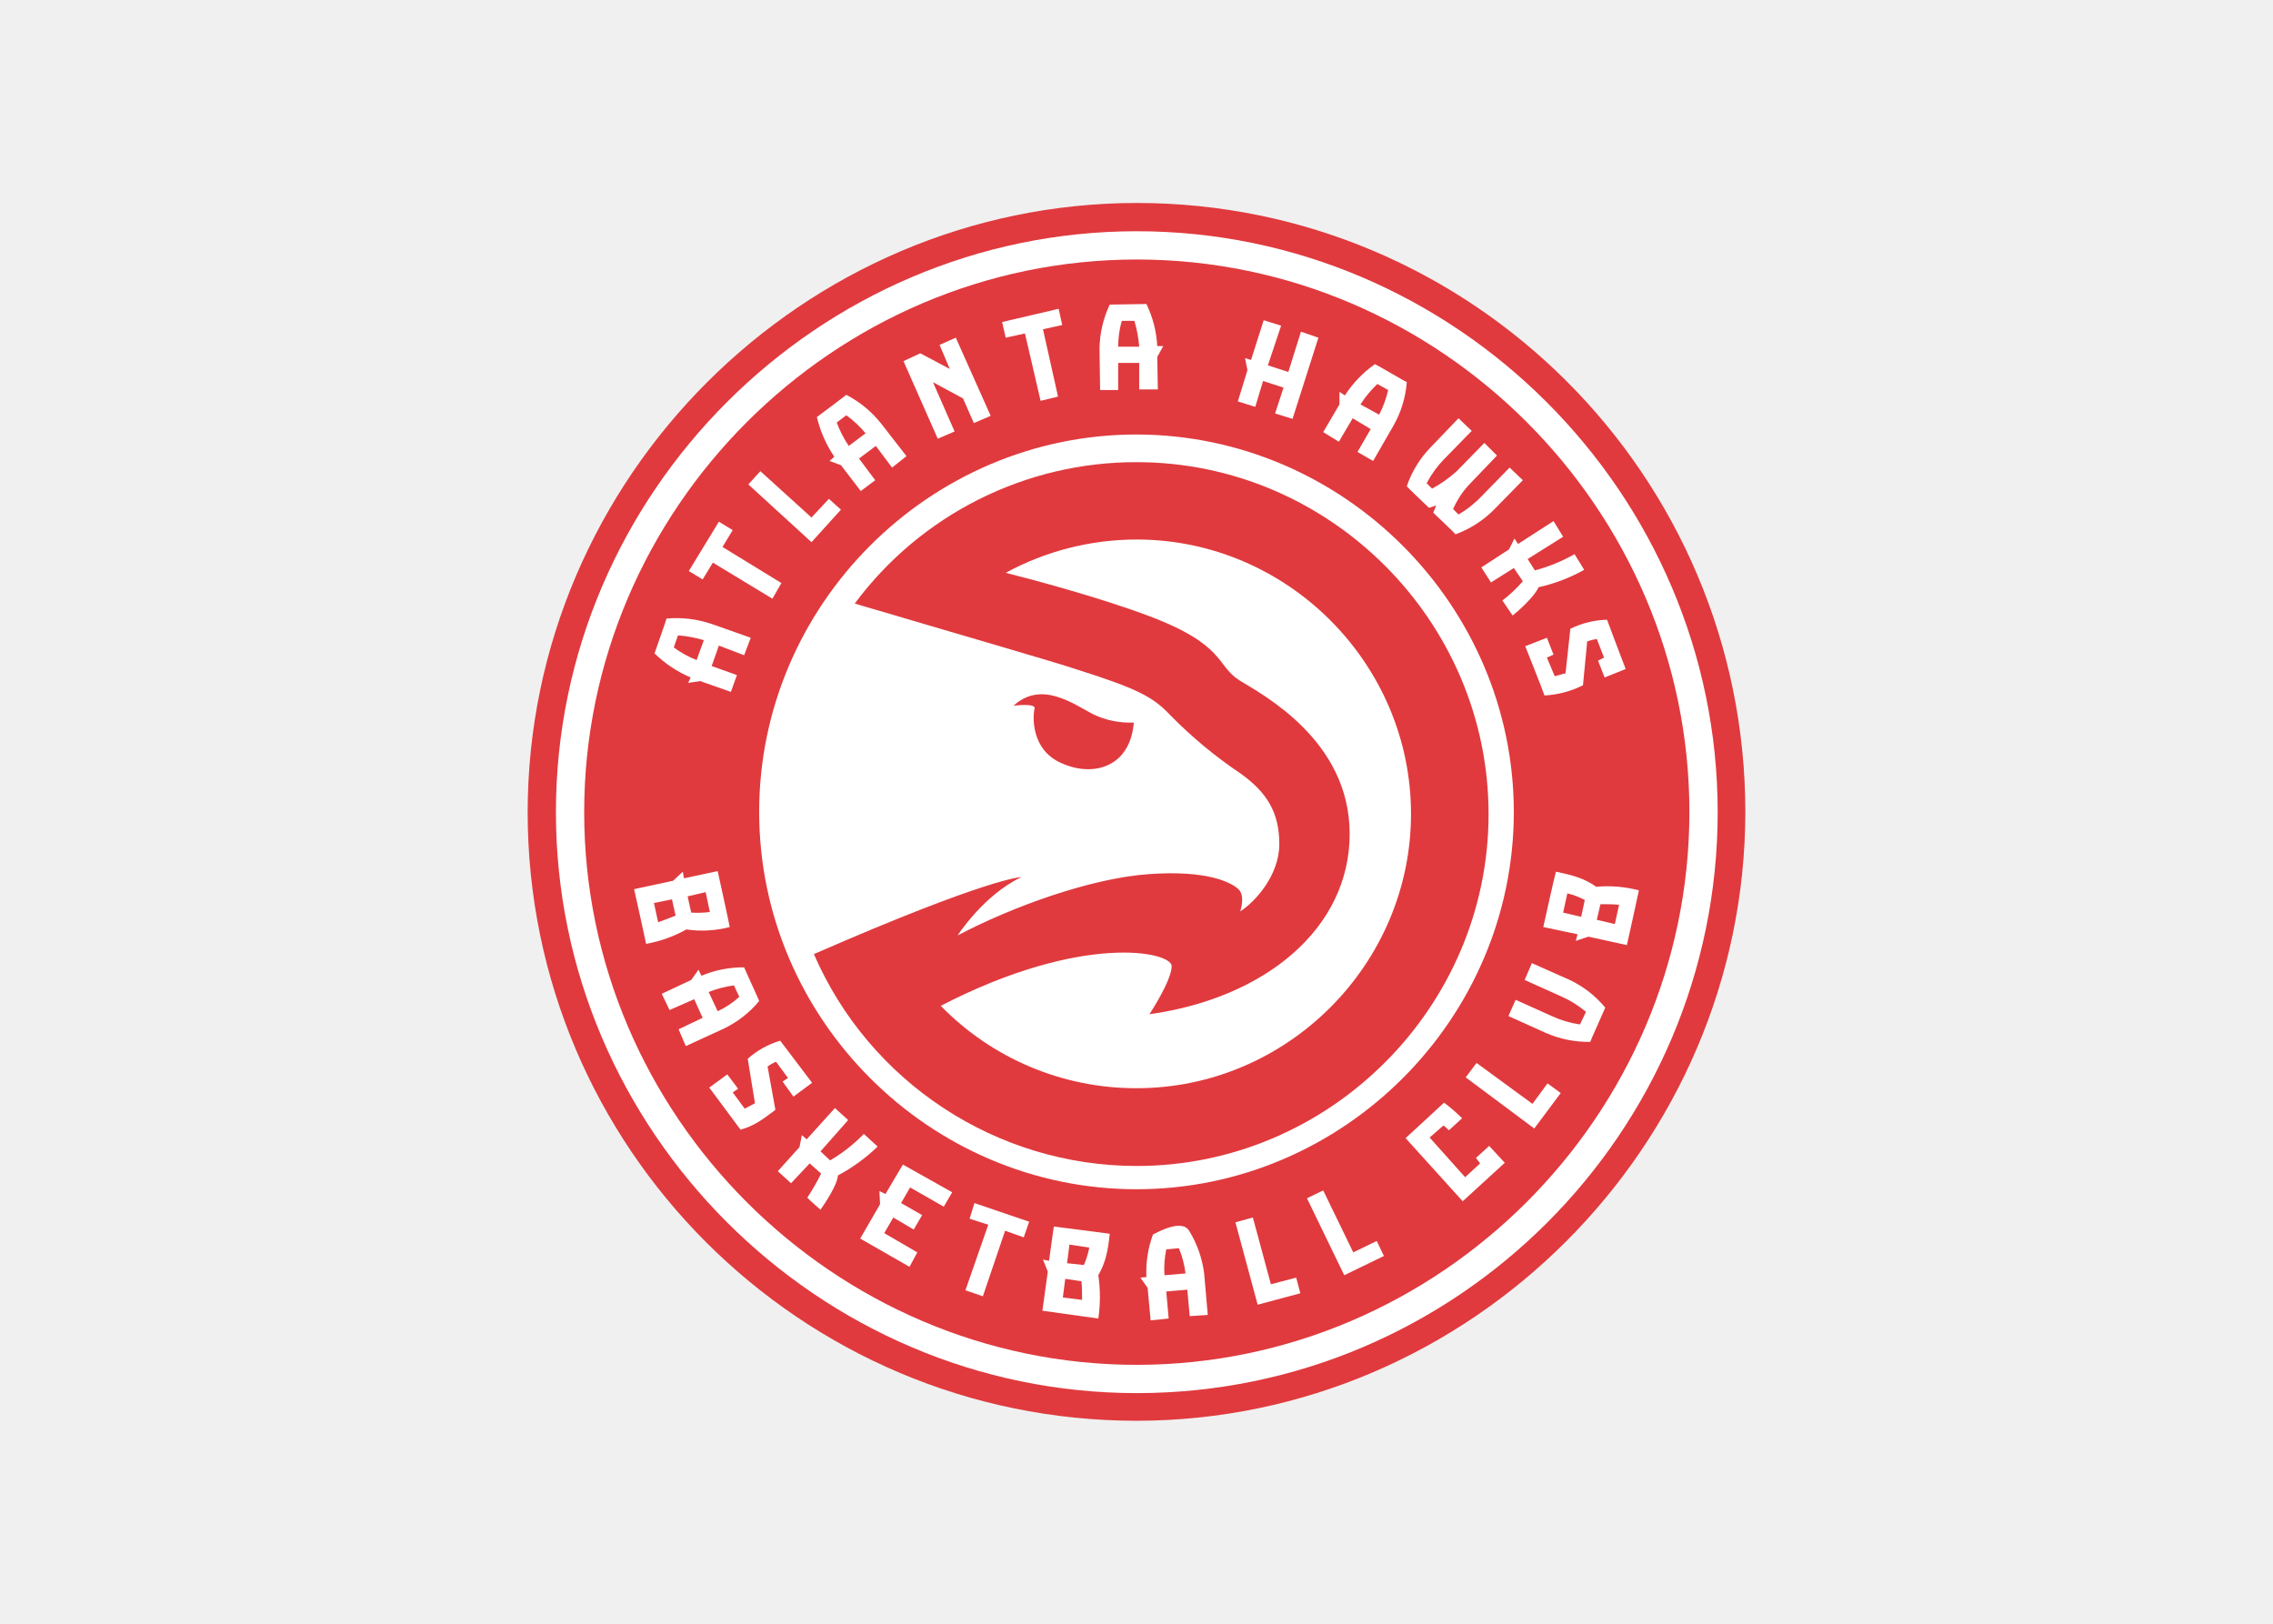
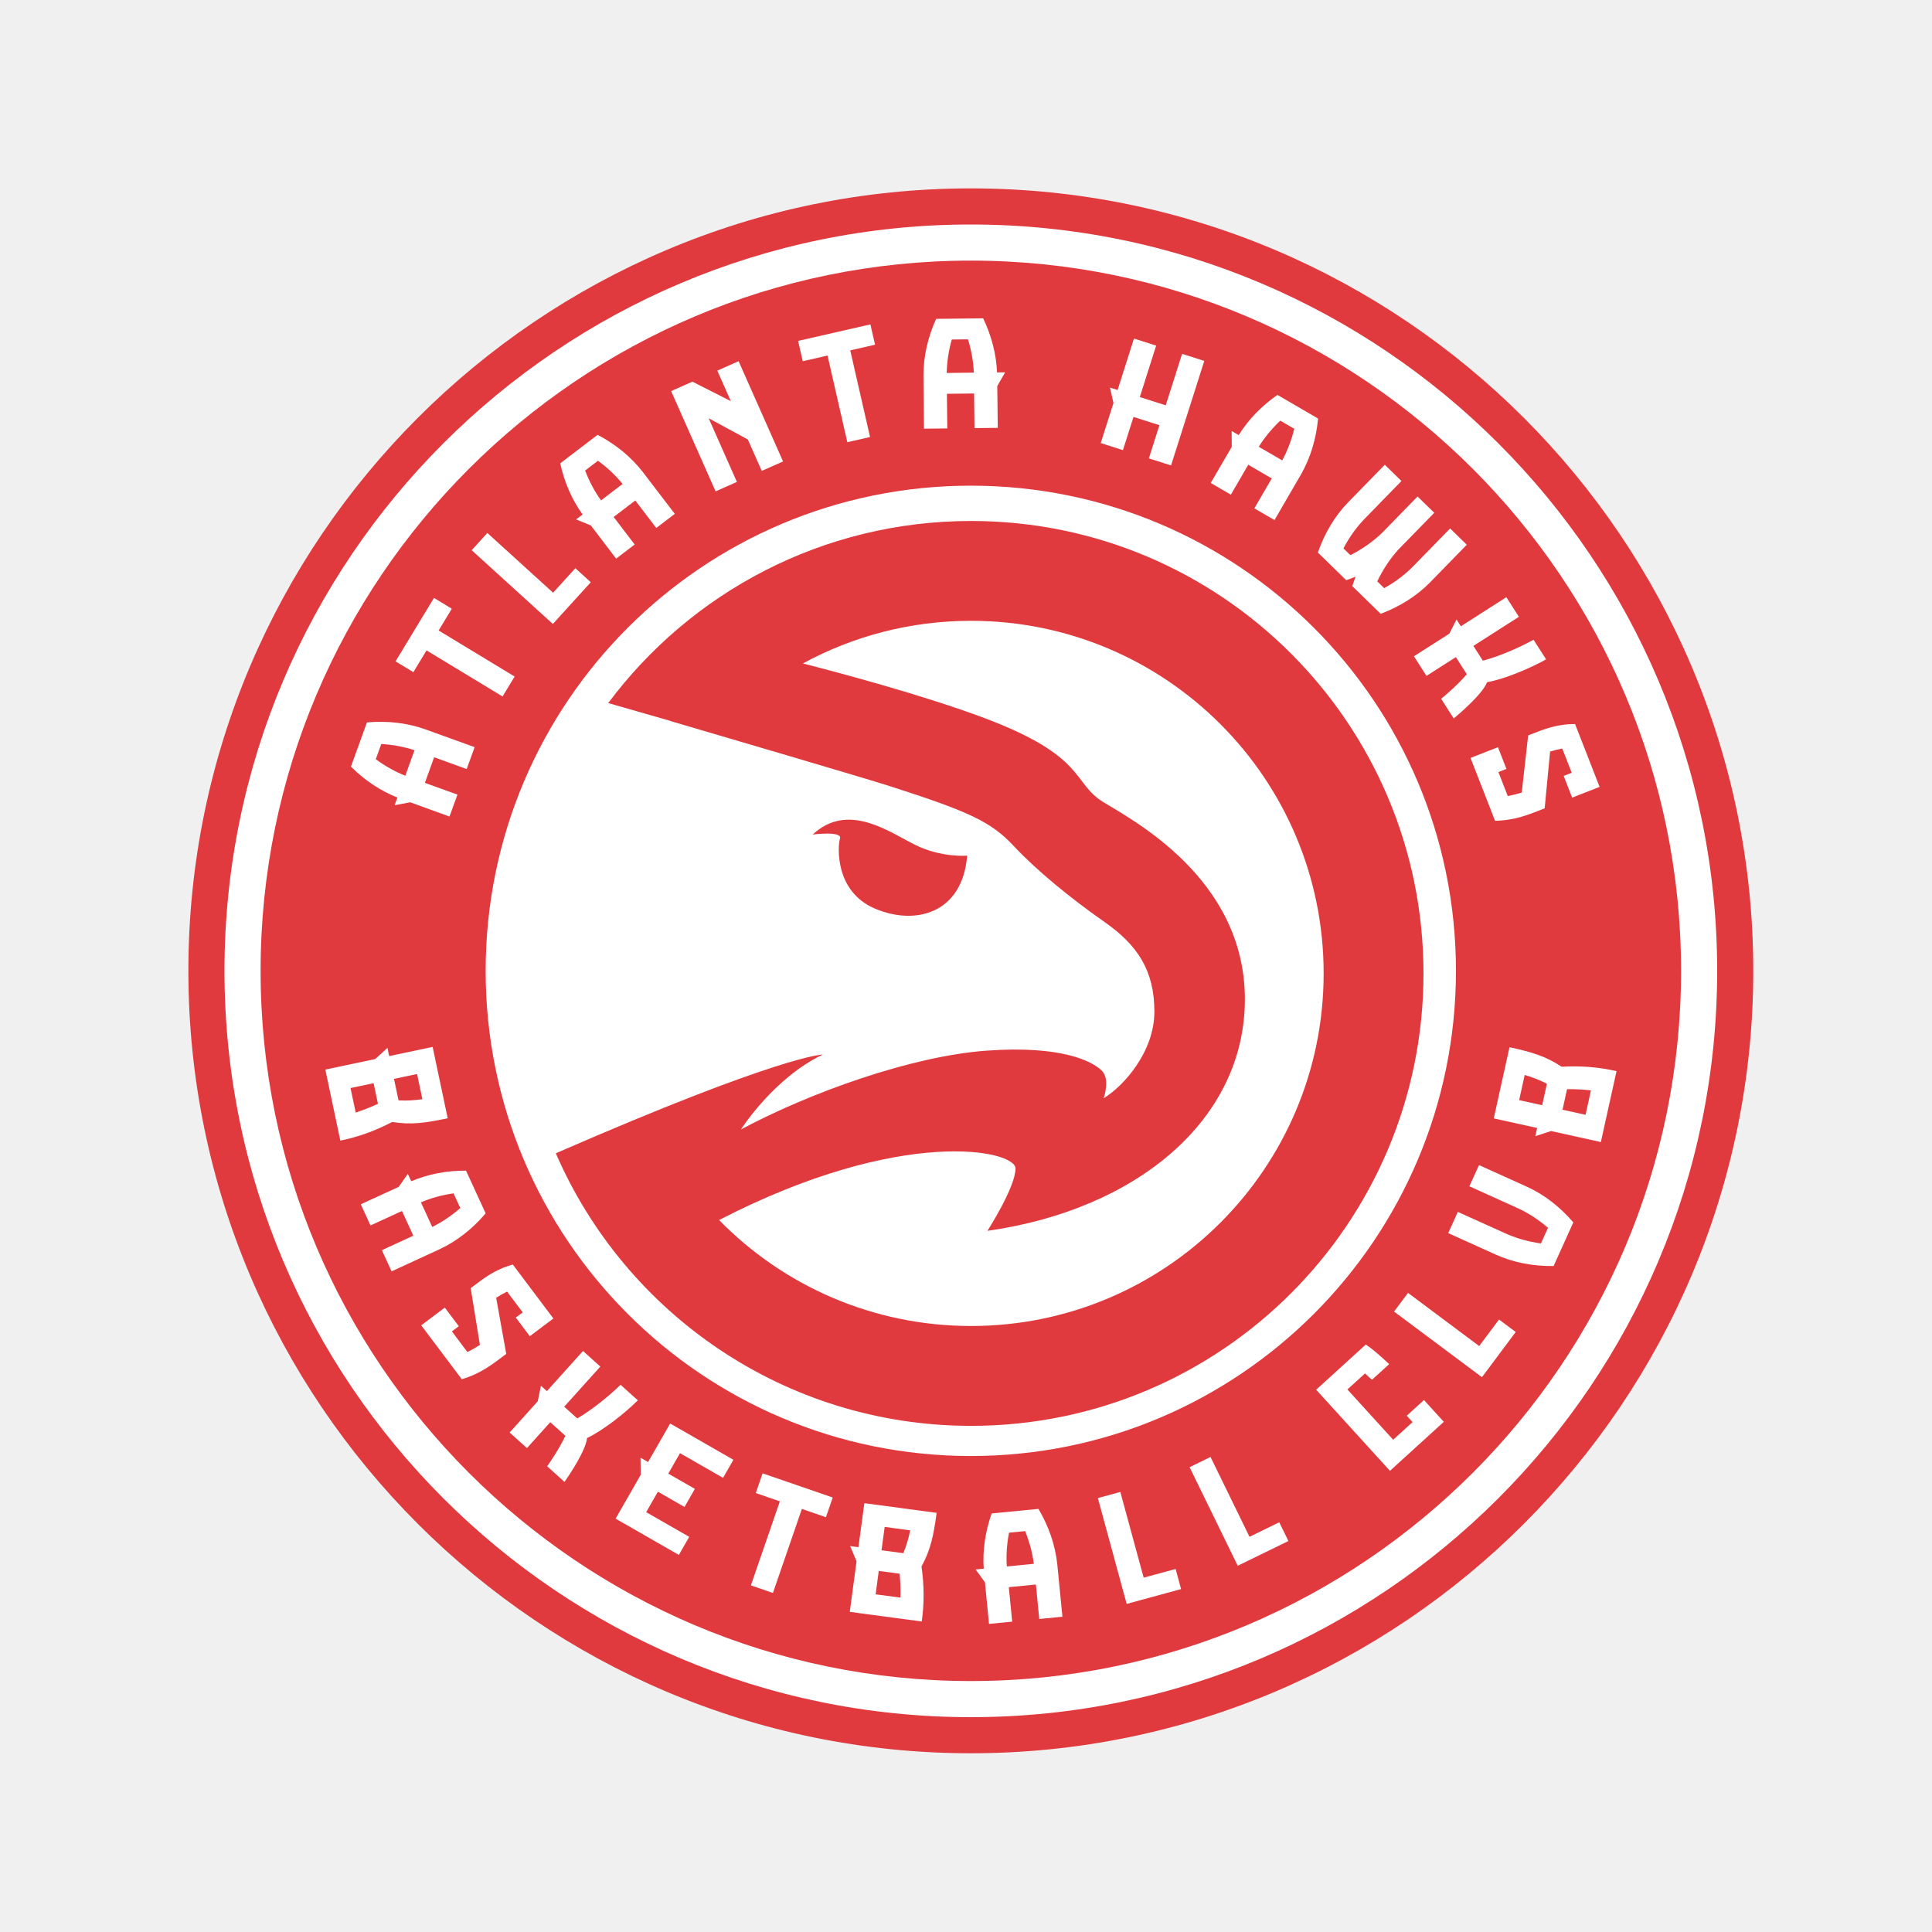
- <svg xmlns="http://www.w3.org/2000/svg" clip-rule="evenodd" fill-rule="evenodd" viewBox="0 0 560 400">
-   <path d="m280.074 350.001c-82.815 0-150.074-67.259-150.074-149.926.048-82.31 67.764-150.026 150.074-150.074 82.667 0 149.926 67.259 149.926 150.074-.095 82.211-67.715 149.831-149.926 149.926z" fill="#e03a3e" />
-   <path d="m280.074 343.186c-78.509 0-143.111-64.603-143.111-143.111 0-78.509 64.603-143.111 143.111-143.111 78.509 0 143.111 64.603 143.111 143.111 0 78.815-64.296 143.111-143.111 143.111z" fill="#fff" />
-   <path d="m280.074 336.223c-74.689 0-136.148-61.459-136.148-136.148s61.459-136.148 136.148-136.148 136.148 61.459 136.148 136.148c-.057 74.667-61.482 136.092-136.148 136.148z" fill="#e03a3e" />
-   <path d="m231.482 84.963 2.519 5.926-7.259-3.852-4.148 1.926 8.444 19.111 4.148-1.778-5.333-12.148 7.407 4 2.667 6.074 4.148-1.778-8.593-19.259zm89.037-3.259-3.111 9.926-5.037-1.63 3.259-9.778-4.296-1.333-3.111 9.778-1.481-.444.593 2.963-2.37 7.704 4.296 1.333 1.926-6.37 5.037 1.63-2.074 6.37 4.296 1.333 6.37-20-4.296-1.481zm69.778 58.667-2.37-3.852c-3.079 1.738-6.364 3.083-9.778 4l-1.778-2.815 8.741-5.481-2.37-3.852-8.741 5.63-.889-1.333-1.333 2.667-6.815 4.444 2.37 3.704 5.63-3.556 2.222 3.259c-1.515 1.746-3.202 3.335-5.037 4.741l2.519 3.704c1.333-1.037 5.481-4.741 6.37-6.963 3.943-.873 7.737-2.321 11.259-4.296zm5.629 12.296c-3.136.086-6.219.844-9.037 2.222l-1.185 10.963-2.667.741-1.926-4.593 1.63-.741-1.63-4.148-5.333 2.074s4.593 11.556 4.741 12.148c3.299-.185 6.526-1.042 9.481-2.519l1.037-10.815c.772-.267 1.564-.465 2.37-.593l1.778 4.593-1.481.741 1.63 4.148 5.185-2.074s-4.296-11.259-4.593-12.148zm-226.222-12 3.407 2.074 2.519-4.148 14.667 8.889 2.222-3.852-14.519-8.889 2.519-4.148-3.407-2.074-7.407 12.148zm77.185-61.334.889 3.852 4.741-1.037 3.852 16.593 4.296-1.037-3.704-16.593 4.741-1.037-.889-4zm-59.556 36.741-2.963 3.259 15.556 14.222 7.259-8-2.963-2.667-4.296 4.593zm-21.333 43.408 1.037-2.963c2.159.165 4.295.563 6.37 1.185l-1.778 4.889c-2.01-.774-3.905-1.821-5.63-3.111zm18.963-2.37-9.63-3.407c-3.572-1.206-7.356-1.659-11.111-1.333 0 .148-2.815 8.148-2.963 8.593 2.573 2.505 5.586 4.515 8.889 5.926l-.593 1.333 2.963-.444 7.556 2.667 1.481-4.148-6.222-2.222 1.778-5.037 6.222 2.37 1.63-4.296zm154.371-62.519 2.667 1.481c-.469 2.114-1.217 4.157-2.222 6.074l-4.593-2.519c1.173-1.842 2.565-3.533 4.148-5.037zm-1.037 18.963 5.037-8.741c1.854-3.274 2.967-6.916 3.259-10.667-.148 0-7.407-4.296-7.852-4.444-2.938 2.072-5.452 4.686-7.407 7.704l-1.333-.889v3.111l-4 6.815 3.852 2.37 3.407-5.778 4.444 2.667-3.259 5.63zm-132.149-9.482 2.37-1.778c1.752 1.286 3.344 2.779 4.741 4.444l-4.148 3.111c-1.22-1.798-2.215-3.738-2.963-5.778zm17.185 8.296-6.222-8c-2.337-2.943-5.264-5.365-8.593-7.111-.148.148-6.815 5.185-7.259 5.481.821 3.495 2.278 6.809 4.296 9.778l-1.185 1.037 2.815 1.037 4.889 6.37 3.556-2.667-4-5.333 4.148-3.111 4 5.333 3.556-2.815zm57.334-26.963h-5.185c.004-2.154.304-4.298.889-6.37h3.111c.622 2.075 1.02 4.211 1.185 6.37zm-5.185 10.667v-6.667h5.185v6.519h4.593l-.148-8 1.481-2.667h-1.481c-.185-3.6-1.091-7.127-2.667-10.37-.444 0-8.889.148-9.037.148-1.604 3.383-2.462 7.072-2.519 10.815l.148 10.222h4.444zm96.444 19.111-6.815 6.963c-1.693 1.804-3.64 3.351-5.778 4.593l-1.333-1.333c.981-2.236 2.333-4.29 4-6.074l6.815-7.111-3.111-3.111-6.815 6.963c-1.838 1.679-3.878 3.122-6.074 4.296l-1.333-1.333c1.138-2.173 2.585-4.169 4.296-5.926l6.815-6.963-3.259-3.111-6.963 7.259c-2.599 2.698-4.572 5.936-5.778 9.481 0 .148 5.185 5.037 5.481 5.333l1.778-.593-.741 1.778c.296.296 5.481 5.185 5.481 5.333 3.564-1.311 6.8-3.384 9.481-6.074l7.111-7.259-3.259-3.111zm-179.704 141.186c-2.959.879-5.69 2.396-8 4.444l1.778 10.963-2.519 1.333-2.963-4 1.333-.889-2.667-3.556-4.444 3.259s7.407 9.926 7.704 10.37c3.704-1.037 5.778-2.815 8.593-4.889l-1.926-10.667c.638-.481 1.336-.879 2.074-1.185l2.963 4-1.333.889 2.667 3.704 4.593-3.407s-7.407-9.778-7.852-10.37zm47.852 40-1.185 3.852 4.593 1.481-5.63 16.148 4.296 1.481 5.481-16.148 4.593 1.63 1.333-3.852-13.482-4.593zm-78.963-73.926 4.444-.889.889 4c-1.481.593-2.963 1.185-4.296 1.63zm12.741-2.667 1.037 4.889c-1.522.198-3.06.247-4.593.148l-.889-4 4.444-1.037zm5.926 8.593c-.148-1.037-2.963-13.778-2.963-13.778l-8.296 1.778-.296-1.63-2.37 2.222-9.63 2.074s2.815 12.593 2.963 13.482c3.483-.628 6.837-1.83 9.926-3.556 3.559.525 7.188.323 10.667-.593zm52.741 68.889 2.074-3.556-12.148-6.815-4.296 7.259-1.481-.741.148 3.259-4.889 8.444 12.148 6.963 1.926-3.556-8.148-4.741 2.222-3.852 5.037 2.963 2.074-3.556-5.185-2.963 2.222-3.852 8.296 4.741zm131.111-12 1.037 1.333-3.704 3.407-8.741-9.778 3.407-2.963c.48.353.927.749 1.333 1.185l3.259-2.963c-1.391-1.385-2.875-2.672-4.444-3.852-.444.444-9.481 8.741-9.481 8.741l14.074 15.556 10.37-9.481-3.852-4.148-3.259 2.963zm-54.963 14.666-4.296 1.185 5.481 20.296 10.519-2.815-1.037-3.852-6.222 1.63-4.444-16.444zm-127.852-57.185 1.333 2.815c-1.585 1.452-3.384 2.651-5.333 3.556l-2.222-4.741c2.002-.785 4.091-1.332 6.222-1.63zm-11.852 14.963 9.333-4.296c3.378-1.604 6.362-3.93 8.741-6.815 0-.148-3.556-7.852-3.704-8.296-3.61-.028-7.189.677-10.519 2.074l-.741-1.481-1.778 2.519-7.259 3.407 1.926 4 6.074-2.667 2.074 4.593-5.926 2.815 1.778 4.148zm92.889 61.926.593-4.593 4 .593c.148 1.481.148 3.111.148 4.593zm1.63-13.037 4.889.741c-.286 1.477-.735 2.917-1.333 4.296l-4.148-.444.593-4.593zm9.926-2.667c-.889-.148-13.778-1.778-13.778-1.778l-1.185 8.444-1.481-.296 1.185 2.963-1.333 9.63s12.889 1.778 13.778 1.926c.519-3.537.519-7.13 0-10.667 1.778-3.111 2.37-5.926 2.815-10.222zm124.444-76.296-4.444-1.037.889-3.852c1.63 0 3.111 0 4.593.148l-1.037 4.741zm-12.741-2.815 1.037-4.741c1.494.363 2.937.91 4.296 1.63l-.889 4.148zm-1.778-10.074c-.296.889-3.111 13.63-3.111 13.63l8.444 1.778-.444 1.63 3.111-1.037 9.481 2.074s2.815-12.593 2.963-13.482c-3.428-.901-6.988-1.202-10.519-.889-2.963-2.074-5.63-2.815-9.926-3.704zm-95.999 93.037 3.111-.296c.819 1.993 1.367 4.085 1.63 6.222l-5.185.444c-.142-2.133.007-4.277.444-6.37zm10.222 16.148-.889-10.222c-.472-3.73-1.735-7.316-3.704-10.519-1.969-3.202-8.593.889-8.889.889-1.251 3.359-1.805 6.938-1.63 10.519l-1.481.148 1.778 2.519.741 8 4.444-.444-.593-6.667 5.185-.444.593 6.519 4.444-.296zm66.222-62.074-2.667 3.556 16.889 12.593 6.519-8.741-3.259-2.37-3.704 5.037-13.778-10.074zm-37.778 31.408-4 1.926 9.185 18.963 9.778-4.741-1.778-3.704-5.778 2.815zm49.63-51.852 8.889 4c2.249.977 4.346 2.274 6.222 3.852l-1.481 3.111c-2.409-.354-4.753-1.053-6.963-2.074l-8.889-4-1.778 4 9.185 4.148c3.453 1.516 7.191 2.274 10.963 2.222 0-.148 3.556-8 3.704-8.444-2.379-2.885-5.363-5.211-8.741-6.815l-9.333-4.148zm-159.408 41.037-3.407-3.111c-2.453 2.543-5.244 4.737-8.296 6.519l-2.37-2.222 6.815-7.704-3.259-2.963-6.963 7.704-1.185-1.037-.593 2.963-5.333 5.926 3.259 2.963 4.593-4.889 2.815 2.519c-1.011 2.044-2.149 4.023-3.407 5.926 1.037 1.037 2.074 1.926 3.259 2.963 1.037-1.481 4.148-6.074 4.296-8.444 3.574-1.905 6.864-4.299 9.778-7.111zm156.741-82.371c-.041 50.97-41.993 92.889-92.963 92.889-50.998 0-92.963-41.966-92.963-92.963 0-50.998 41.966-92.963 92.963-92.963h.074c50.975.099 92.872 42.061 92.889 93.037z" fill="#fff" />
-   <path d="m280.074 268.074c-18.177.058-35.617-7.272-48.296-20.296 34.963-18.074 56.889-13.333 56.889-9.778 0 3.556-5.481 11.852-5.481 11.852 28.593-4 49.333-21.185 49.333-44.445 0-23.111-21.63-34.37-27.111-37.778-5.926-3.704-3.259-8.741-22.667-16-11.852-4.444-28.444-8.889-34.963-10.519 9.904-5.381 20.998-8.201 32.269-8.201 37.075 0 67.583 30.507 67.583 67.582 0 37.064-30.491 67.568-67.556 67.583zm0-154.222c-27.351-.074-53.168 12.862-69.482 34.815 2.222.741 6.667 1.926 12 3.556 8.444 2.519 36.593 10.667 41.926 12.444 15.407 4.889 19.407 6.815 23.852 11.556 5.272 5.369 11.08 10.184 17.333 14.37 6.37 4.593 9.481 9.481 9.481 17.333 0 7.704-5.926 14.222-9.63 16.593 0 0 1.333-3.852-.444-5.481-1.778-1.63-7.556-4.741-22.074-3.704-14.519 1.037-33.926 8.148-47.111 15.111 0 0 6.37-9.926 15.704-14.37 0 0-7.704 0-51.111 18.963 13.719 31.63 45.056 52.195 79.532 52.195 47.557 0 86.69-39.133 86.69-86.69 0-47.548-39.119-86.677-86.667-86.69zm-.74 64.148c-3.478.152-6.94-.562-10.074-2.074-5.037-2.667-12.741-8.296-19.556-2.074 0 0 5.63-.741 5.185.741-.444 1.63-1.037 10.222 6.815 13.482 7.704 3.407 16.741.889 17.63-10.074z" fill="#e03a3e" />
+ <svg xmlns="http://www.w3.org/2000/svg" version="1.1" id="Layer_1" x="0px" y="0px" width="400px" height="400px" viewBox="0 0 400 400" enable-background="new 0 0 400 400" xml:space="preserve">
+   <g>
+     <path fill="#E03A3E" d="M201,362.995c-89.326,0-161.998-72.67-161.998-161.992c0-89.326,72.672-161.999,161.998-161.999   c89.326,0,161.998,72.672,161.998,161.999C362.998,290.325,290.326,362.995,201,362.995z" />
+     <path fill="#FFFFFF" d="M201,355.52c-85.204,0-154.523-69.316-154.523-154.517C46.477,115.799,115.796,46.48,201,46.48   c85.203,0,154.522,69.319,154.522,154.523C355.522,286.203,286.203,355.52,201,355.52z" />
+     <path fill="#E03A3E" d="M201,348.044c-81.082,0-147.047-65.963-147.047-147.041c0-81.083,65.965-147.047,147.047-147.047   s147.046,65.964,147.046,147.047C348.046,282.081,282.082,348.044,201,348.044z" />
+     <g>
+       <polygon fill="#FFFFFF" points="148.51,76.736 151.313,83.056 143.36,79.02 138.953,80.974 148.158,101.732 152.566,99.776     146.72,86.595 154.831,90.989 157.715,97.493 162.125,95.538 152.919,74.78   " />
+       <polygon fill="#FFFFFF" points="244.74,73.263 241.352,83.917 235.985,82.21 239.371,71.556 234.774,70.096 231.386,80.75     229.805,80.247 230.533,83.436 227.895,91.734 232.492,93.196 234.678,86.322 240.046,88.028 237.859,94.903 242.454,96.363     249.335,74.723   " />
+       <path fill="#FFFFFF" d="M320.102,136.515c-0.865-1.355-1.731-2.709-2.598-4.064c-2.697,1.504-6.904,3.386-10.496,4.339    l-1.957-3.062l9.418-6.023l-2.598-4.063l-9.419,6.022l-0.896-1.399l-1.479,2.92l-7.335,4.69l2.596,4.062l6.079-3.885l2.267,3.544    c-1.737,2.046-4.286,4.253-5.311,5.087c0.866,1.353,1.733,2.708,2.6,4.063c1.459-1.189,6.039-5.176,6.906-7.499    C311.756,140.537,316.956,138.269,320.102,136.515z" />
+       <path fill="#FFFFFF" d="M326.103,149.909c-3.909-0.006-6.439,1.074-9.714,2.352L315.06,164.1c-0.942,0.285-1.907,0.53-2.892,0.723    l-1.943-4.979l1.668-0.65l-1.757-4.493l-5.682,2.219c0,0,4.867,12.472,5.078,13.011c4.115-0.074,6.802-1.216,10.275-2.573l0,0    h0.001l1.123-11.761c0.819-0.245,1.659-0.456,2.516-0.623l1.959,5.022l-1.663,0.649l1.752,4.493l5.685-2.22    C331.18,162.919,326.425,150.738,326.103,149.909z" />
+       <polygon fill="#FFFFFF" points="81.892,136.93 85.581,139.166 88.312,134.66 104.047,144.195 106.547,140.072 90.81,130.537     93.54,126.03 89.852,123.794   " />
+       <polygon fill="#FFFFFF" points="165.237,70.581 166.198,74.786 171.333,73.613 175.431,91.553 180.132,90.479 176.034,72.539     181.17,71.367 180.21,67.161   " />
+       <polygon fill="#FFFFFF" points="100.9,110.347 97.658,113.915 114.461,129.187 122.314,120.545 119.121,117.644 114.51,122.715       " />
+       <path fill="#FFFFFF" d="M98.266,154.689l-10.37-3.742c-3.635-1.275-7.708-1.754-11.925-1.379c-0.04,0.11-3.166,8.745-3.313,9.153    c2.88,2.87,6.166,5.04,9.62,6.401l-0.575,1.587l3.232-0.604l8.13,2.952l1.643-4.536l-6.742-2.439l1.917-5.298l6.742,2.44    L98.266,154.689z M77.799,157.188l1.141-3.151c2.4,0.146,4.717,0.575,6.885,1.288l-1.912,5.281    C81.792,159.767,79.737,158.613,77.799,157.188z" />
+       <path fill="#FFFFFF" d="M263.87,107.676l5.535-9.533c1.903-3.35,3.104-7.271,3.487-11.488c-0.102-0.059-8.04-4.676-8.414-4.895    c-3.339,2.323-6.061,5.168-8.016,8.323l-1.461-0.849l0.019,3.287l-4.355,7.472l4.169,2.426l3.604-6.196l4.868,2.832l-3.604,6.197    L263.87,107.676z M265.068,87.093l2.896,1.684c-0.569,2.338-1.407,4.54-2.496,6.545l-4.854-2.824    C261.816,90.562,263.319,88.746,265.068,87.093z" />
+       <path fill="#FFFFFF" d="M139.709,106.389l-6.698-8.756c-2.37-3.039-5.536-5.645-9.287-7.608c-0.093,0.072-7.391,5.646-7.737,5.909    c0.873,3.972,2.465,7.573,4.633,10.585l-1.341,1.025l3.044,1.239l5.245,6.878l3.833-2.928l-4.351-5.697l4.476-3.418l4.352,5.696    L139.709,106.389z M121.143,97.424l2.662-2.034c1.942,1.42,3.659,3.035,5.097,4.806l-4.462,3.408    C123.107,101.752,122.001,99.671,121.143,97.424z" />
+       <path fill="#FFFFFF" d="M196.126,88.7l-0.082-7.168l5.634-0.065l0.08,7.169l4.821-0.055l-0.105-8.648l1.636-2.852l-1.687,0.019    c-0.148-3.709-1.112-7.526-2.873-11.193c-0.434,0.005-9.616,0.109-9.733,0.11c-1.745,3.859-2.633,7.862-2.628,11.716l0.115,11.022    L196.126,88.7z M201.62,77.154l-5.615,0.064c0.041-2.28,0.398-4.609,1.052-6.925l3.352-0.037    C201.116,72.556,201.527,74.875,201.62,77.154z" />
+       <path fill="#FFFFFF" d="M300.228,109.413c0,0-7.326,7.508-7.327,7.507c-1.778,1.879-3.912,3.51-6.314,4.853l-1.441-1.408    c1.177-2.456,2.636-4.664,4.335-6.546l7.465-7.651l-3.458-3.371c0,0-7.371,7.556-7.374,7.56c-1.86,1.783-4.065,3.323-6.531,4.583    l-1.442-1.408c1.283-2.434,2.859-4.606,4.693-6.432c-0.001-0.001,7.321-7.512,7.321-7.512l-3.45-3.367l-7.644,7.837    c-2.69,2.78-4.814,6.316-6.21,10.339c0.083,0.083,5.563,5.429,5.874,5.732c0.661-0.225,1.306-0.477,1.939-0.735    c-0.243,0.64-0.479,1.291-0.686,1.958c0.312,0.303,5.791,5.648,5.874,5.729c3.988-1.496,7.471-3.707,10.186-6.464l7.643-7.837    L300.228,109.413z" />
+       <path fill="#FFFFFF" d="M106.174,261.812c-3.766,1.046-5.911,2.768-8.721,4.879l1.907,11.761c-0.832,0.529-1.695,1.022-2.59,1.475    l-3.212-4.271l1.43-1.076l-2.898-3.854l-4.877,3.667c0,0,8.046,10.699,8.393,11.163c3.944-1.179,6.224-3.001,9.205-5.243l0,0    l0.001-0.001l-2.085-11.63c0.725-0.456,1.476-0.883,2.255-1.273l3.24,4.307l-1.429,1.075l2.899,3.855l4.877-3.668    C114.568,272.976,106.709,262.524,106.174,261.812z" />
+       <polygon fill="#FFFFFF" points="157.887,305.041 156.481,309.12 161.462,310.836 155.465,328.234 160.025,329.807     166.021,312.407 171.001,314.124 172.408,310.045   " />
+       <path fill="#FFFFFF" d="M92.692,231.524c-0.209-0.983-3.12-14.772-3.12-14.772l-8.997,1.9l-0.359-1.697l-2.524,2.307    l-10.336,2.183c0,0,2.902,13.743,3.105,14.706c3.634-0.723,7.264-2.033,10.725-3.857    C85.107,232.923,88.082,232.498,92.692,231.524z M86.349,222.362l1.103,5.22c-1.693,0.238-3.282,0.333-4.94,0.239l-0.939-4.449    L86.349,222.362z M72.573,225.271l4.777-1.009l0.901,4.267c-1.514,0.704-3.054,1.311-4.607,1.813L72.573,225.271z" />
+       <polygon fill="#FFFFFF" points="149.699,305.975 151.845,302.233 138.75,294.723 134.175,302.699 132.615,301.805     132.656,305.349 127.453,314.42 140.549,321.931 142.696,318.188 133.783,313.077 136.211,308.843 141.72,312.002     143.867,308.259 138.357,305.098 140.787,300.864   " />
+       <path fill="#FFFFFF" d="M291.253,293.108l1.204,1.321l-4.017,3.656l-9.476-10.412l3.648-3.319c0.468,0.419,0.949,0.861,1.437,1.32    l3.565-3.244c-1.825-1.719-3.574-3.227-4.833-4.064c-0.45,0.411-10.285,9.361-10.285,9.361l15.28,16.793l11.148-10.145    l-4.105-4.513L291.253,293.108z" />
+       <polygon fill="#FFFFFF" points="231.954,308.893 227.3,310.16 233.267,332.07 244.532,329.002 243.398,324.838 236.785,326.64       " />
+       <path fill="#FFFFFF" d="M81.078,263.218l10.011-4.614c3.486-1.644,6.722-4.161,9.461-7.388c-0.049-0.108-3.885-8.452-4.066-8.846    c-4.066-0.021-7.929,0.74-11.344,2.196l-0.707-1.534l-1.877,2.698l-7.862,3.604l2.015,4.383l6.514-2.995l2.353,5.117l-6.514,2.997    L81.078,263.218z M93.899,247.07l1.4,3.046c-1.813,1.583-3.765,2.902-5.808,3.915l-2.346-5.101    C89.246,248.037,91.518,247.417,93.899,247.07z" />
+       <path fill="#FFFFFF" d="M193.917,313.221c-0.997-0.134-14.963-2.006-14.963-2.006l-1.222,9.113l-1.721-0.23l1.329,3.15    l-1.403,10.471c0,0,13.921,1.868,14.896,1.996c0.535-3.664,0.515-7.523-0.045-11.396    C192.697,320.835,193.292,317.892,193.917,313.221z M183.16,316.131l5.288,0.709c-0.342,1.673-0.785,3.203-1.429,4.733    l-4.508-0.604L183.16,316.131z M181.29,330.085l0.649-4.839l4.322,0.579c0.157,1.662,0.213,3.317,0.166,4.948L181.29,330.085z" />
+       <path fill="#FFFFFF" d="M312.528,216.811c-0.218,0.983-3.259,14.742-3.259,14.742l8.979,1.983l-0.374,1.694l3.251-1.06    l10.315,2.28c0,0,3.032-13.716,3.245-14.677c-3.608-0.842-7.456-1.147-11.361-0.915    C320.014,218.666,317.129,217.826,312.528,216.811z M314.523,227.773l1.149-5.211c1.64,0.484,3.126,1.053,4.6,1.822l-0.982,4.442    L314.523,227.773z M328.27,230.813l-4.768-1.055l0.942-4.259c1.669-0.014,3.322,0.068,4.944,0.252L328.27,230.813z" />
+       <path fill="#FFFFFF" d="M219.967,334.726l-1.082-10.97c-0.414-3.832-1.733-7.715-3.886-11.358    c-0.117,0.011-9.257,0.902-9.689,0.944c-1.35,3.836-1.895,7.735-1.638,11.439l-1.681,0.165l1.936,2.657l0.835,8.608l4.799-0.469    l-0.698-7.136l5.608-0.548l0.696,7.136L219.967,334.726z M208.907,317.325l3.334-0.326c0.903,2.23,1.511,4.506,1.8,6.769    l-5.589,0.547C208.296,322.038,208.453,319.688,208.907,317.325z" />
+       <polygon fill="#FFFFFF" points="291.515,267.682 288.629,271.547 306.823,285.132 313.81,275.777 310.352,273.194     306.249,278.688   " />
+       <polygon fill="#FFFFFF" points="250.629,301.652 246.295,303.768 256.259,324.171 266.751,319.05 264.858,315.172     258.698,318.179   " />
+       <path fill="#FFFFFF" d="M304.221,245.613l9.557,4.32c2.375,1.03,4.636,2.477,6.718,4.274l-1.462,3.233    c-2.725-0.374-5.306-1.114-7.646-2.213l-9.562-4.316l-1.983,4.394l9.975,4.507c3.534,1.579,7.581,2.366,11.841,2.305    c0.048-0.106,3.877-8.582,4.08-9.033c-2.771-3.235-6.038-5.753-9.557-7.36l-9.978-4.505L304.221,245.613z" />
+       <path fill="#FFFFFF" d="M132.062,289.928c-1.195-1.075-2.39-2.15-3.585-3.226c-2.2,2.169-5.757,5.101-8.964,6.973l-2.702-2.43    l7.479-8.31l-3.584-3.228l-7.479,8.311l-1.234-1.109l-0.652,3.205l-5.825,6.473l3.584,3.226l4.825-5.361l3.128,2.814    c-1.128,2.436-3,5.241-3.765,6.315c1.194,1.076,2.389,2.151,3.584,3.226c1.092-1.535,4.447-6.596,4.663-9.065    C125.085,296.026,129.497,292.456,132.062,289.928z" />
+     </g>
+     <path fill="#FFFFFF" d="M301.439,201.003c0,55.476-44.965,100.449-100.439,100.449c-55.485,0-100.45-44.974-100.45-100.449   c0-55.478,44.965-100.45,100.45-100.45C256.475,100.553,301.439,145.525,301.439,201.003z" />
+     <g>
+       <g>
+         <g>
+           <path fill="#E03A3E" d="M201.05,107.864c-30.756,0-58.037,14.81-75.121,37.696c2.498,0.718,7.216,2.065,13.018,3.74      l-0.026,0.018c9.181,2.703,39.638,11.635,45.331,13.452c16.627,5.335,20.997,7.426,25.683,12.438      c4.678,5.007,11.781,10.817,18.729,15.67c6.951,4.844,10.339,10.167,10.339,18.575c0,8.396-6.468,15.493-10.499,17.924      c0,0,1.454-4.038-0.486-5.81c-1.938-1.789-8.067-5.171-23.746-4.042c-15.657,1.133-36.663,8.726-50.871,16.315      c0,0,6.78-10.662,16.958-15.506c0,0-8.4,0-55.283,20.442c14.398,33.203,47.463,56.43,85.976,56.43      c51.729,0,93.667-41.939,93.667-93.671C294.717,149.803,252.778,107.864,201.05,107.864z M201.05,274.532      c-20.438,0-38.921-8.399-52.172-21.937c37.824-19.512,61.374-14.479,61.374-10.675c0,3.865-5.814,12.911-5.814,12.911      c30.841-4.36,53.302-22.932,53.302-47.958c0-25.052-23.427-37.157-29.403-40.867c-6.39-3.98-3.393-9.374-24.386-17.288      c-12.773-4.81-30.701-9.561-37.72-11.357c10.356-5.634,22.207-8.828,34.819-8.828c40.31,0,72.997,32.69,72.997,73.001      C274.047,241.857,241.359,274.532,201.05,274.532z" />
+           <path fill="#E03A3E" d="M200.24,177.155c0,0-5.335,0.479-10.827-2.267c-5.49-2.746-13.885-8.882-21.155-2.104      c0,0,6.137-0.794,5.653,0.811c-0.487,1.611-1.129,10.981,7.267,14.536C189.569,191.688,199.266,189.097,200.24,177.155z" />
+         </g>
+       </g>
+     </g>
+   </g>
</svg>
